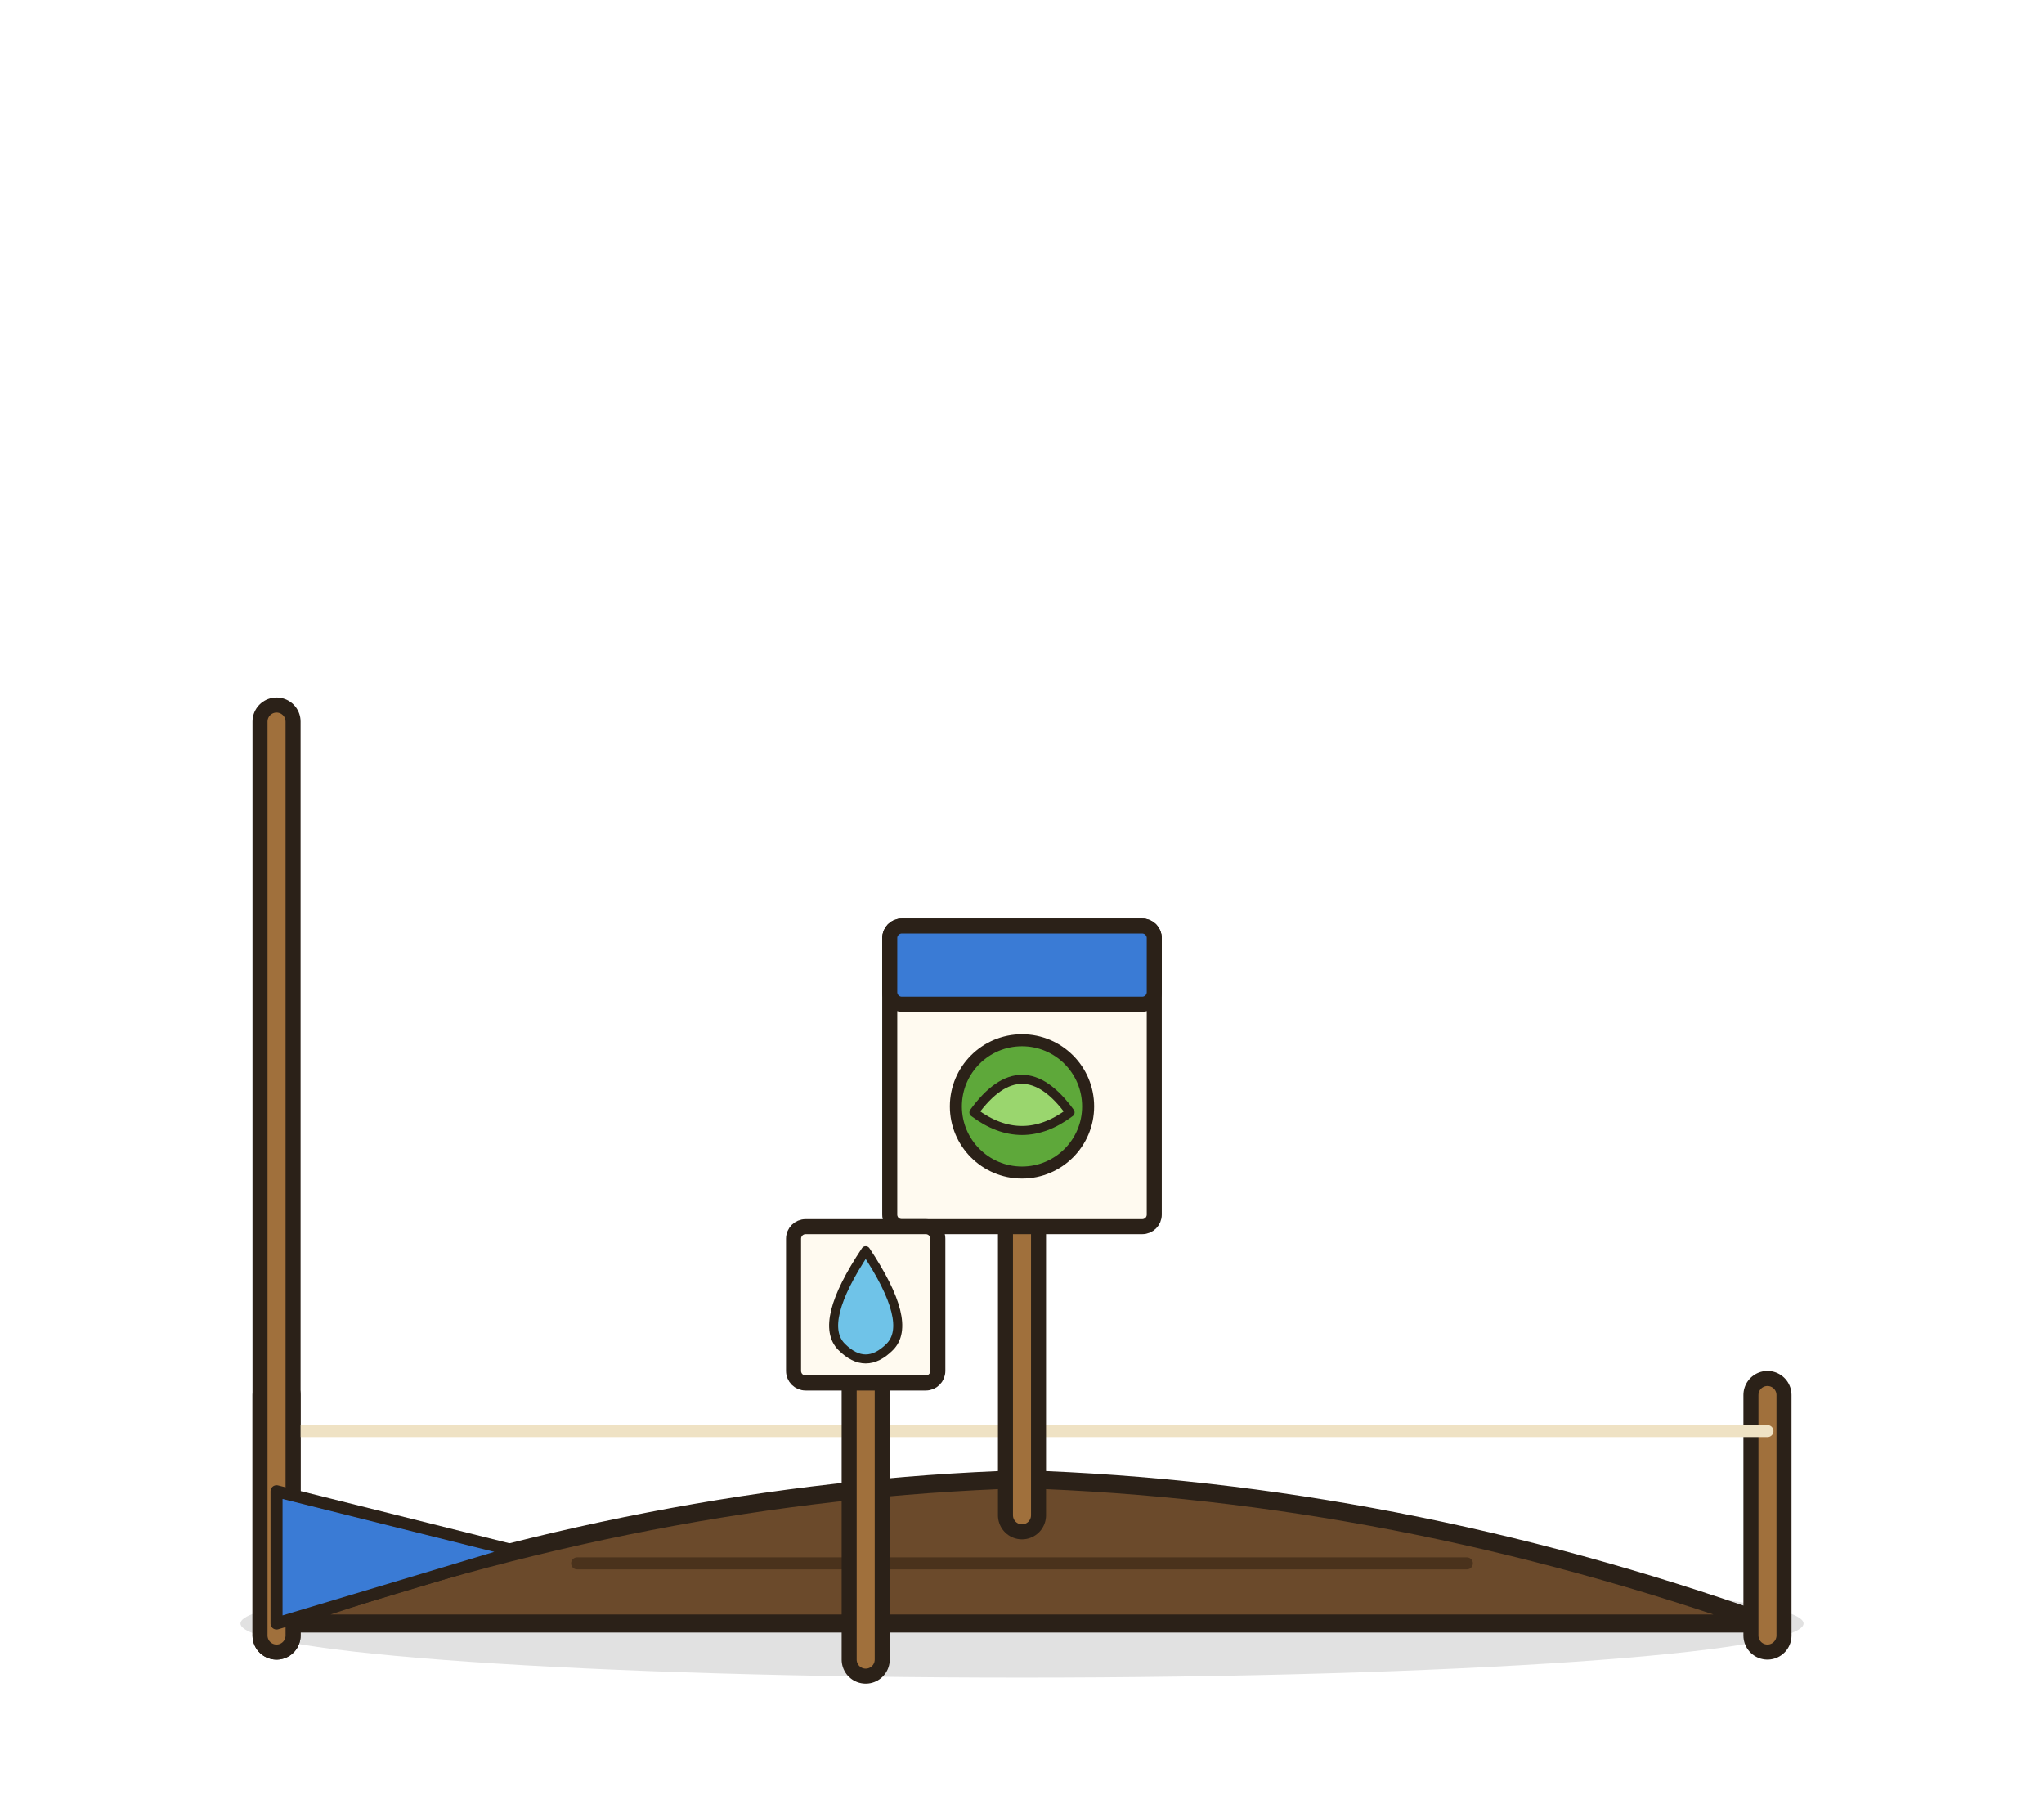
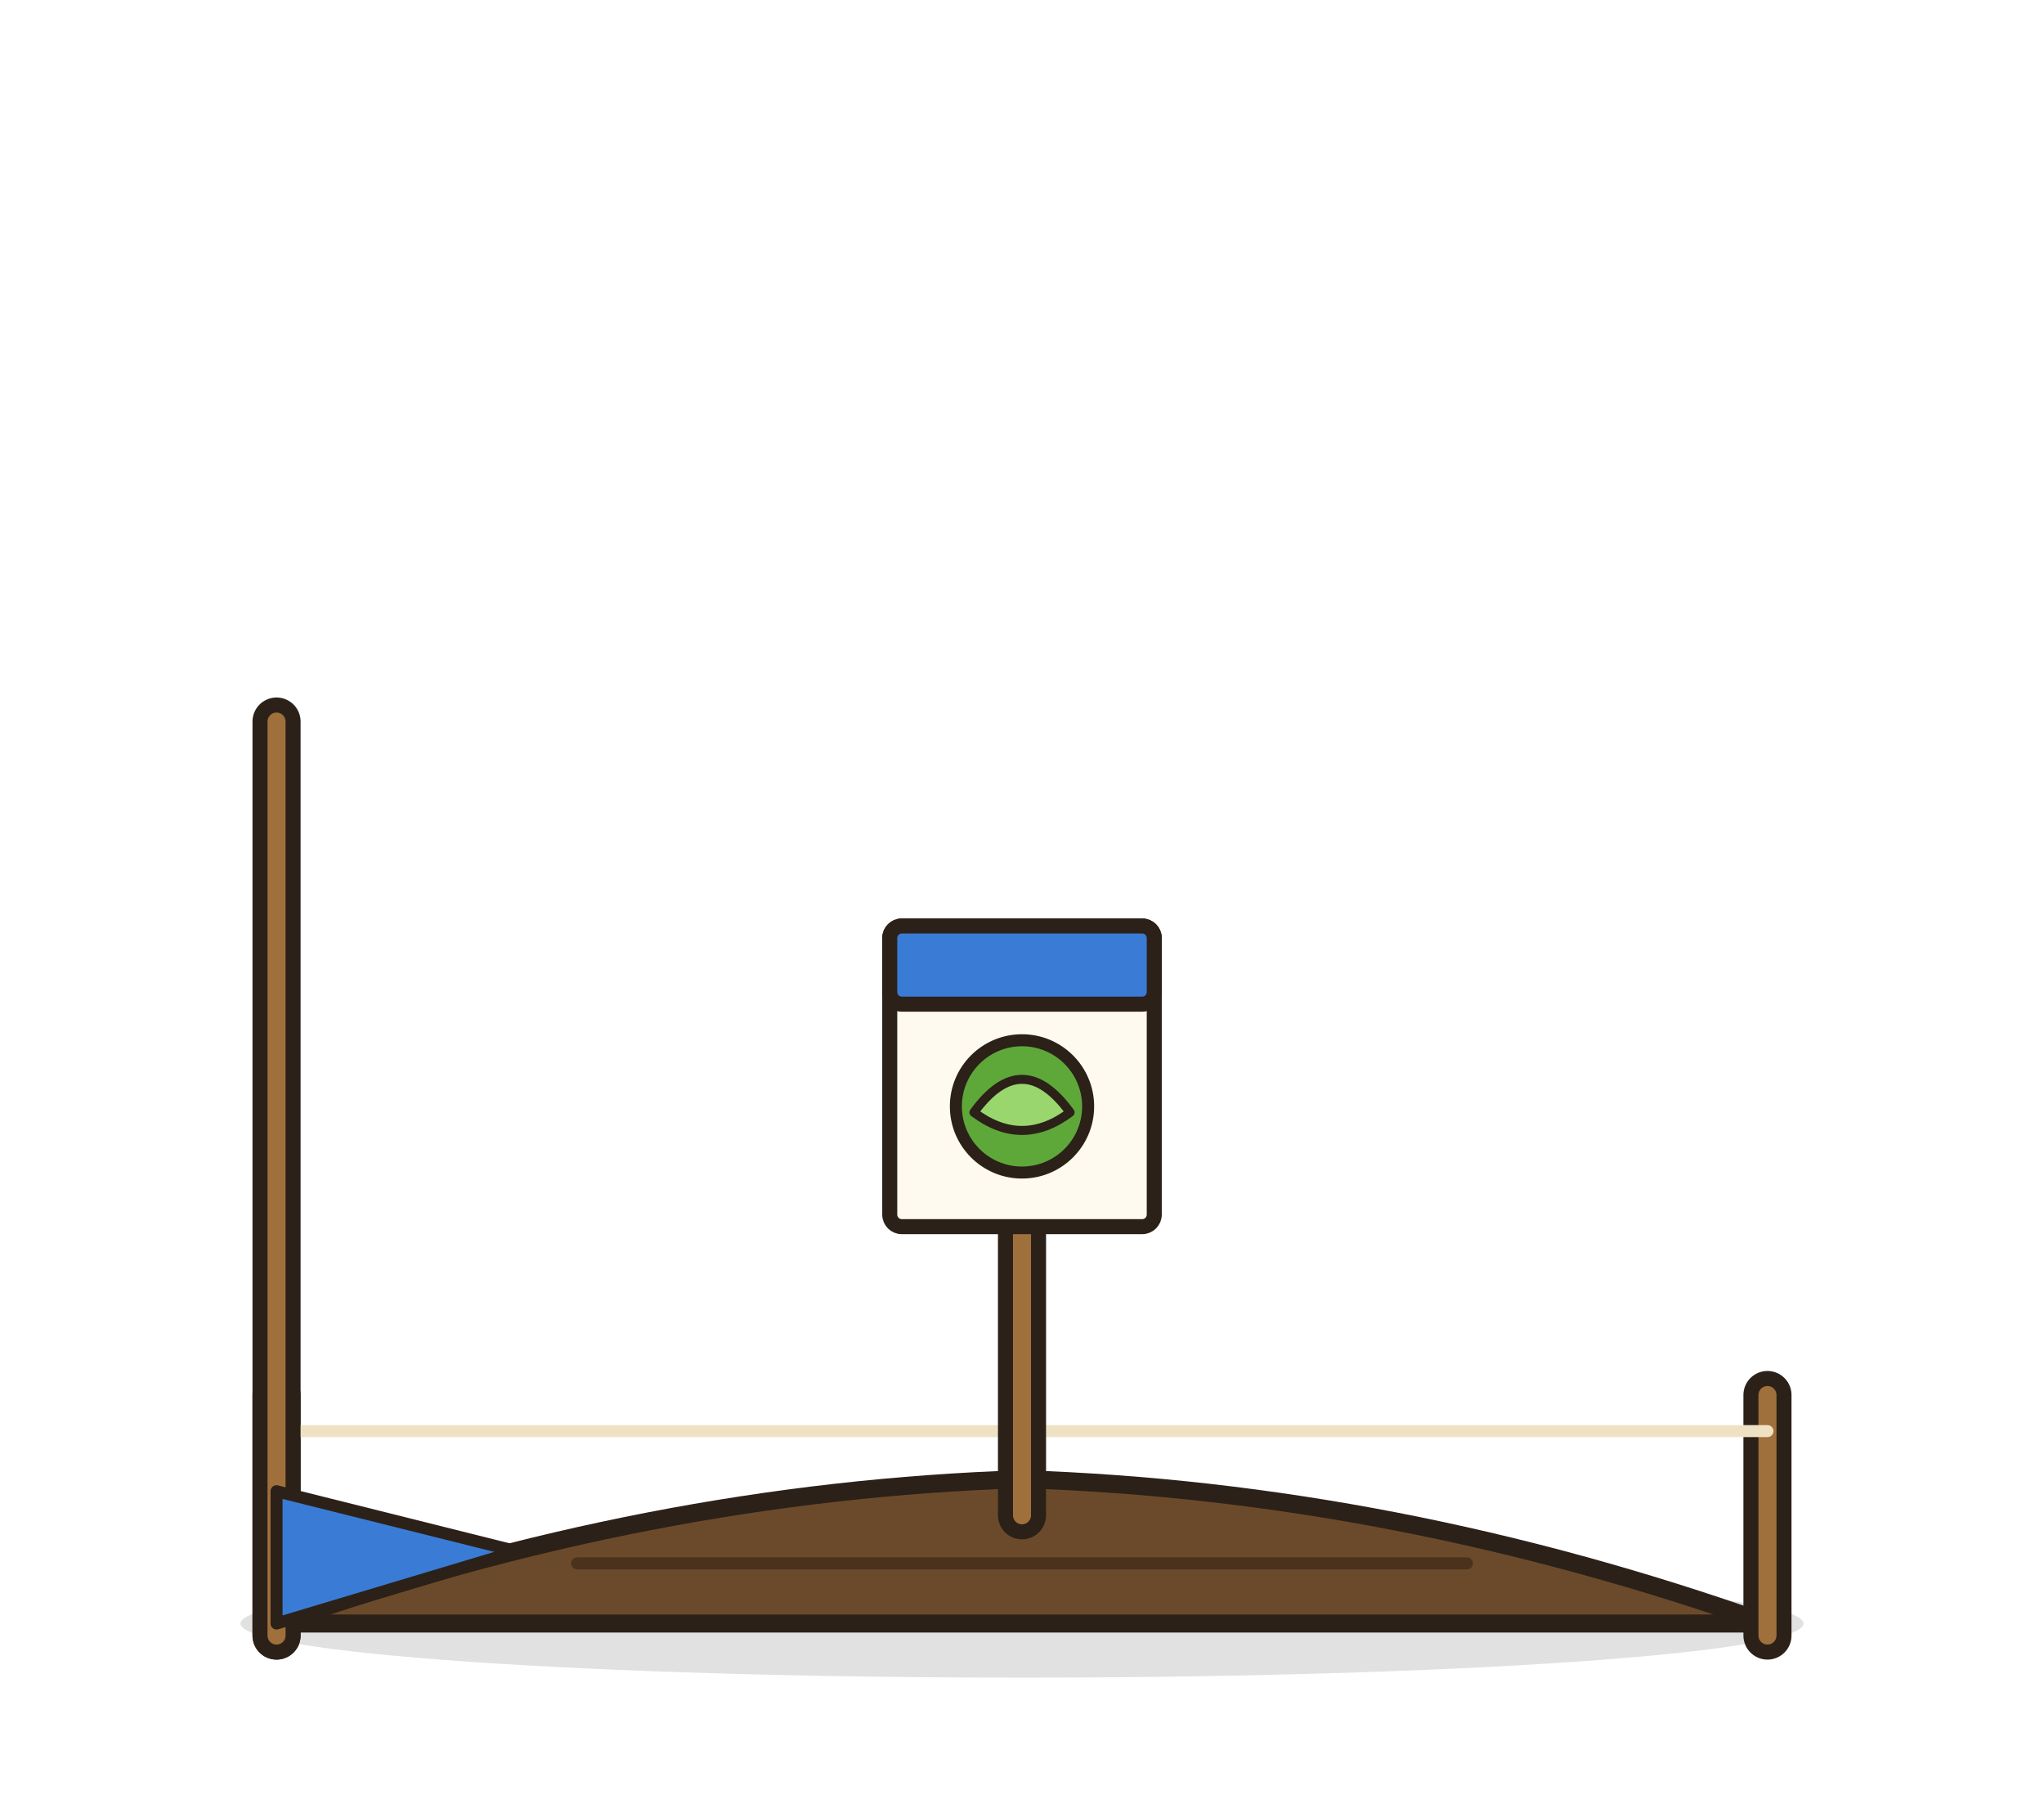
<svg xmlns="http://www.w3.org/2000/svg" viewBox="-170 -270 340 300" width="340" height="300">
  <g>
    <ellipse cx="0" cy="0" rx="130" ry="9" fill="#000000" fill-opacity="0.12" />
    <path d="M-124 0 Q-62.0 -22 0 -24 Q62.0 -22 124 0 Z" fill="#6b4a2b" stroke="#2b2118" stroke-width="3" stroke-linejoin="round" stroke-linecap="round" />
    <path d="M-74 -10 L74 -10" fill="none" stroke="#4a321c" stroke-width="2" stroke-linejoin="round" stroke-linecap="round" />
    <path d="M-124 2 L-124 -38" fill="none" stroke="#2b2118" stroke-width="8" stroke-linejoin="round" stroke-linecap="round" />
    <path d="M-124 2 L-124 -38" fill="none" stroke="#a0703c" stroke-width="3" stroke-linejoin="round" stroke-linecap="round" />
    <path d="M124 2 L124 -38" fill="none" stroke="#2b2118" stroke-width="8" stroke-linejoin="round" stroke-linecap="round" />
    <path d="M124 2 L124 -38" fill="none" stroke="#a0703c" stroke-width="3" stroke-linejoin="round" stroke-linecap="round" />
    <path d="M-124 -32 L124 -32" fill="none" stroke="#efe2c4" stroke-width="2" stroke-linejoin="round" stroke-linecap="round" />
    <path d="M0 -18 L0 -70" fill="none" stroke="#2b2118" stroke-width="8" stroke-linejoin="round" stroke-linecap="round" />
    <path d="M0 -18 L0 -70" fill="none" stroke="#a0703c" stroke-width="3" stroke-linejoin="round" stroke-linecap="round" />
    <rect x="-22" y="-116" width="44" height="50" rx="2" fill="#fffaf0" stroke="#2b2118" stroke-width="2.5" />
    <rect x="-22" y="-116" width="44" height="13" rx="2" fill="#3a7bd5" stroke="#2b2118" stroke-width="2.5" />
    <circle cx="0" cy="-86" r="11" fill="#5ea83a" stroke="#2b2118" stroke-width="2" />
    <path d="M-8 -85 Q0 -96 8 -85 Q0 -79 -8 -85 Z" fill="#9ad66e" stroke="#2b2118" stroke-width="1.5" stroke-linejoin="round" stroke-linecap="round" />
    <path d="M-124 2 L-124 -150" fill="none" stroke="#2b2118" stroke-width="8" stroke-linejoin="round" stroke-linecap="round" />
    <path d="M-124 2 L-124 -150" fill="none" stroke="#a0703c" stroke-width="3" stroke-linejoin="round" stroke-linecap="round" />
    <path d="M-124 -22 L-84 -12 L-124 0 Z" fill="#3a7bd5" stroke="#2b2118" stroke-width="2" stroke-linejoin="round" stroke-linecap="round" />
-     <path d="M-26 6 L-26 -40" fill="none" stroke="#2b2118" stroke-width="8" stroke-linejoin="round" stroke-linecap="round" />
-     <path d="M-26 6 L-26 -40" fill="none" stroke="#a0703c" stroke-width="3" stroke-linejoin="round" stroke-linecap="round" />
-     <rect x="-38" y="-66" width="24" height="26" rx="2" fill="#fffaf0" stroke="#2b2118" stroke-width="2.5" />
-     <path d="M-26 -62 Q-34 -50 -30 -46 Q-26 -42 -22 -46 Q-18 -50 -26 -62 Z" fill="#6fc3e8" stroke="#2b2118" stroke-width="1.5" stroke-linejoin="round" stroke-linecap="round" />
  </g>
</svg>
